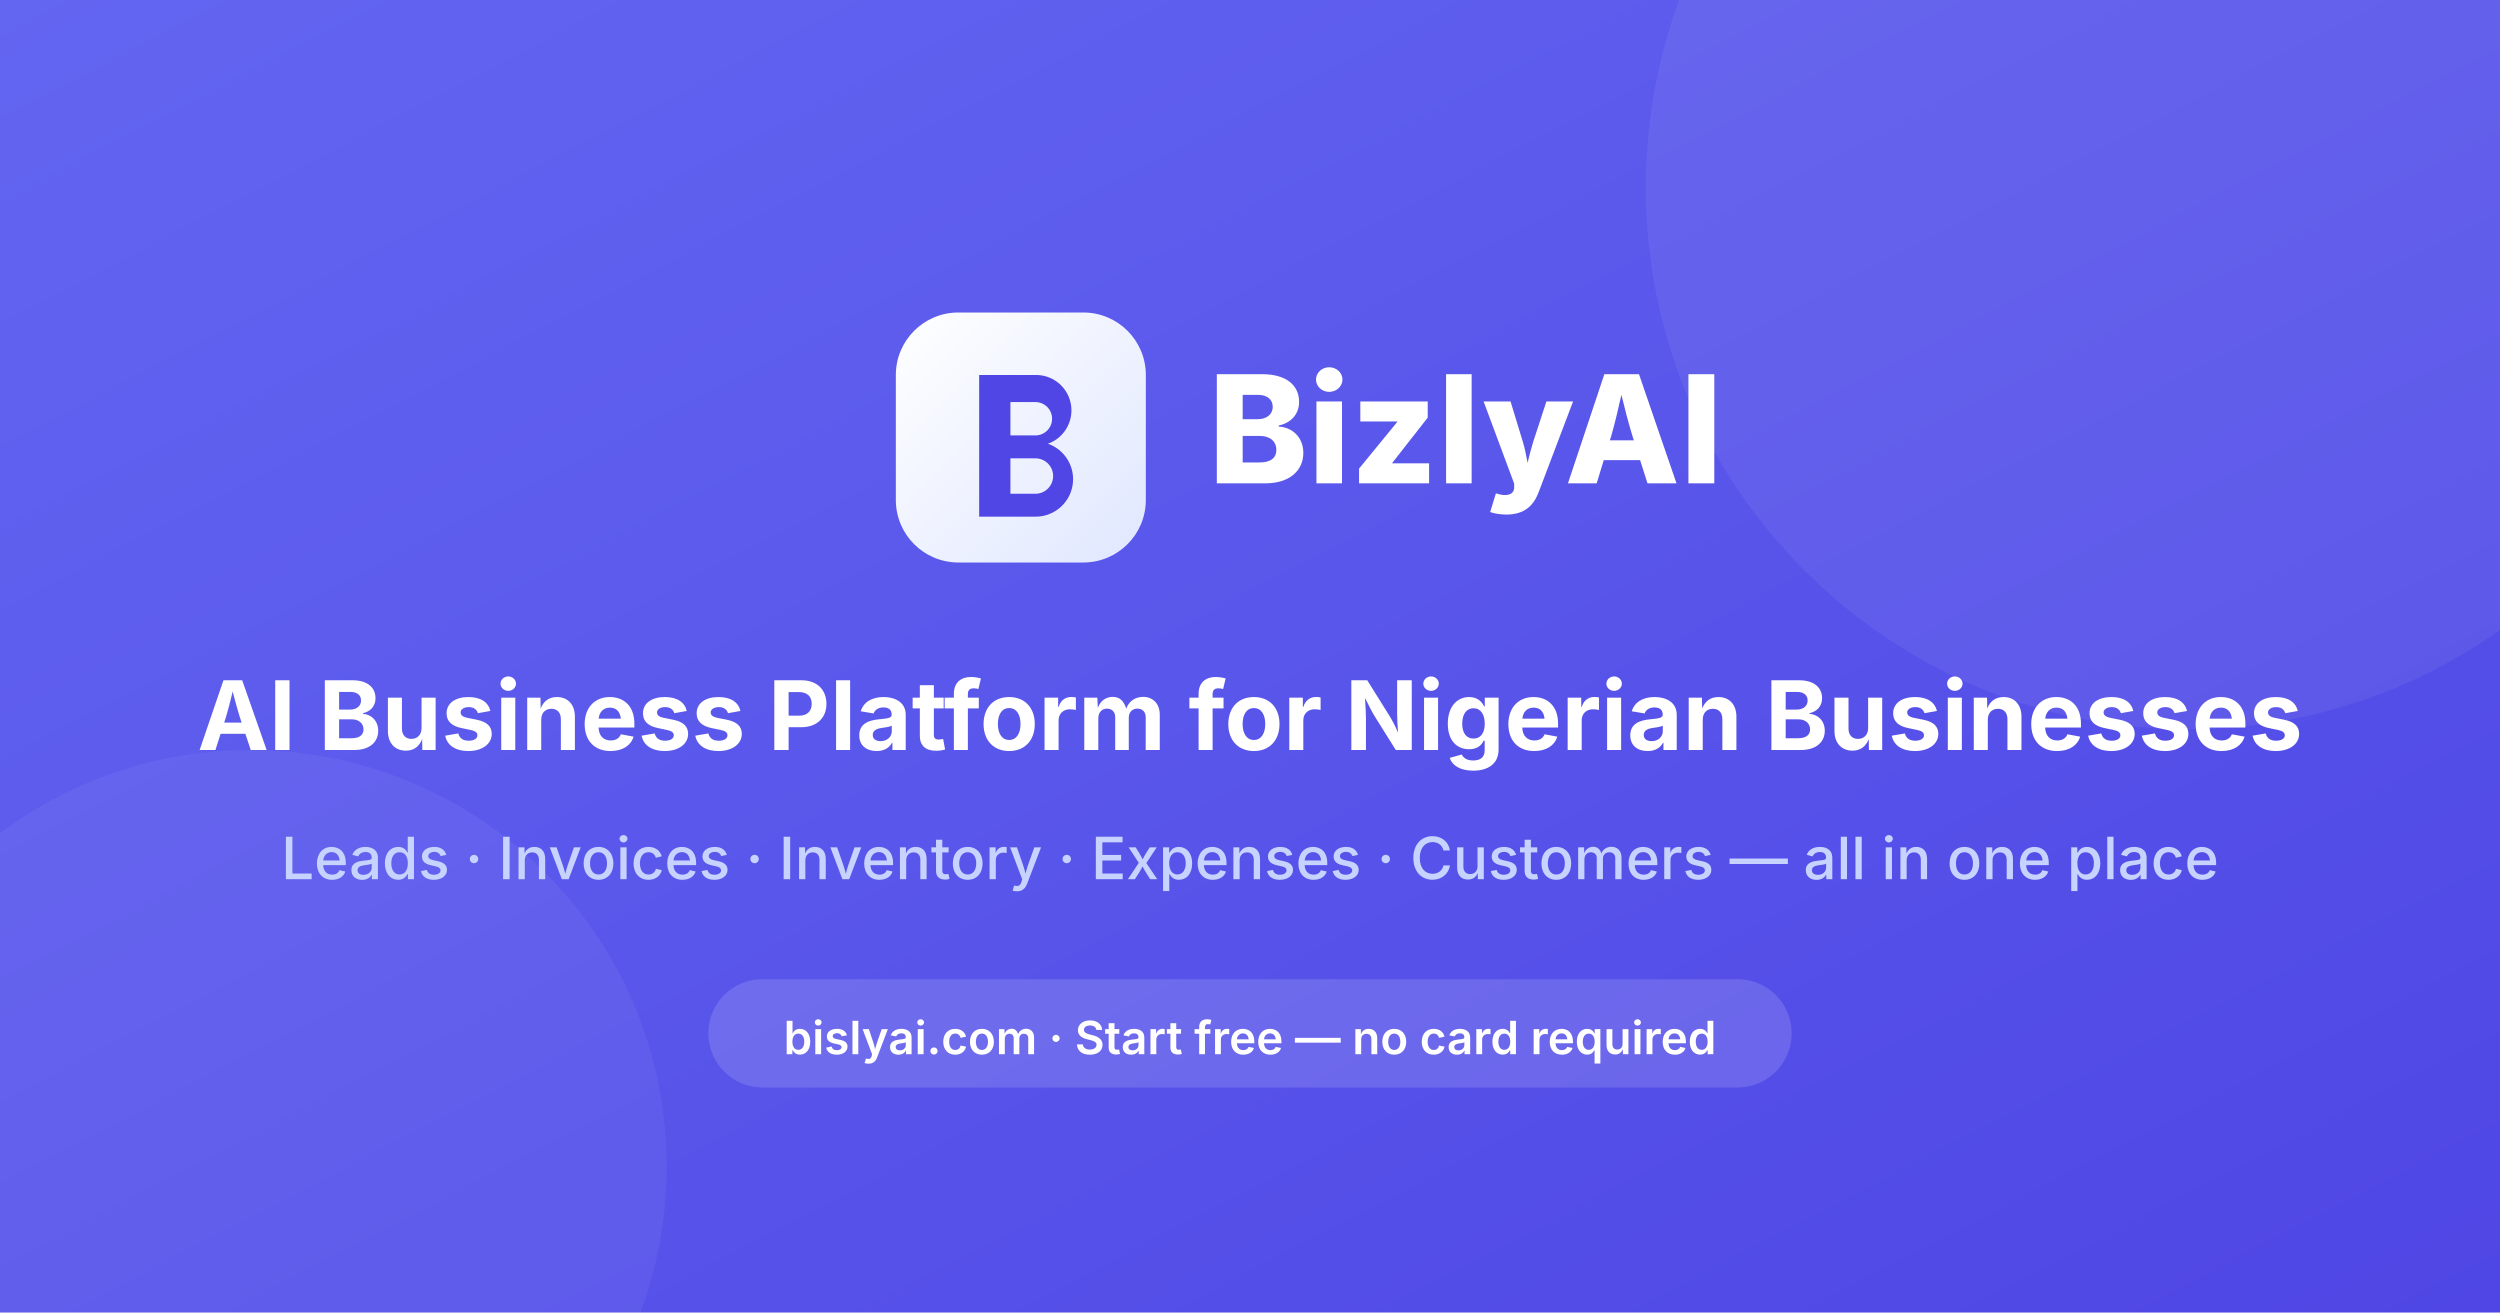
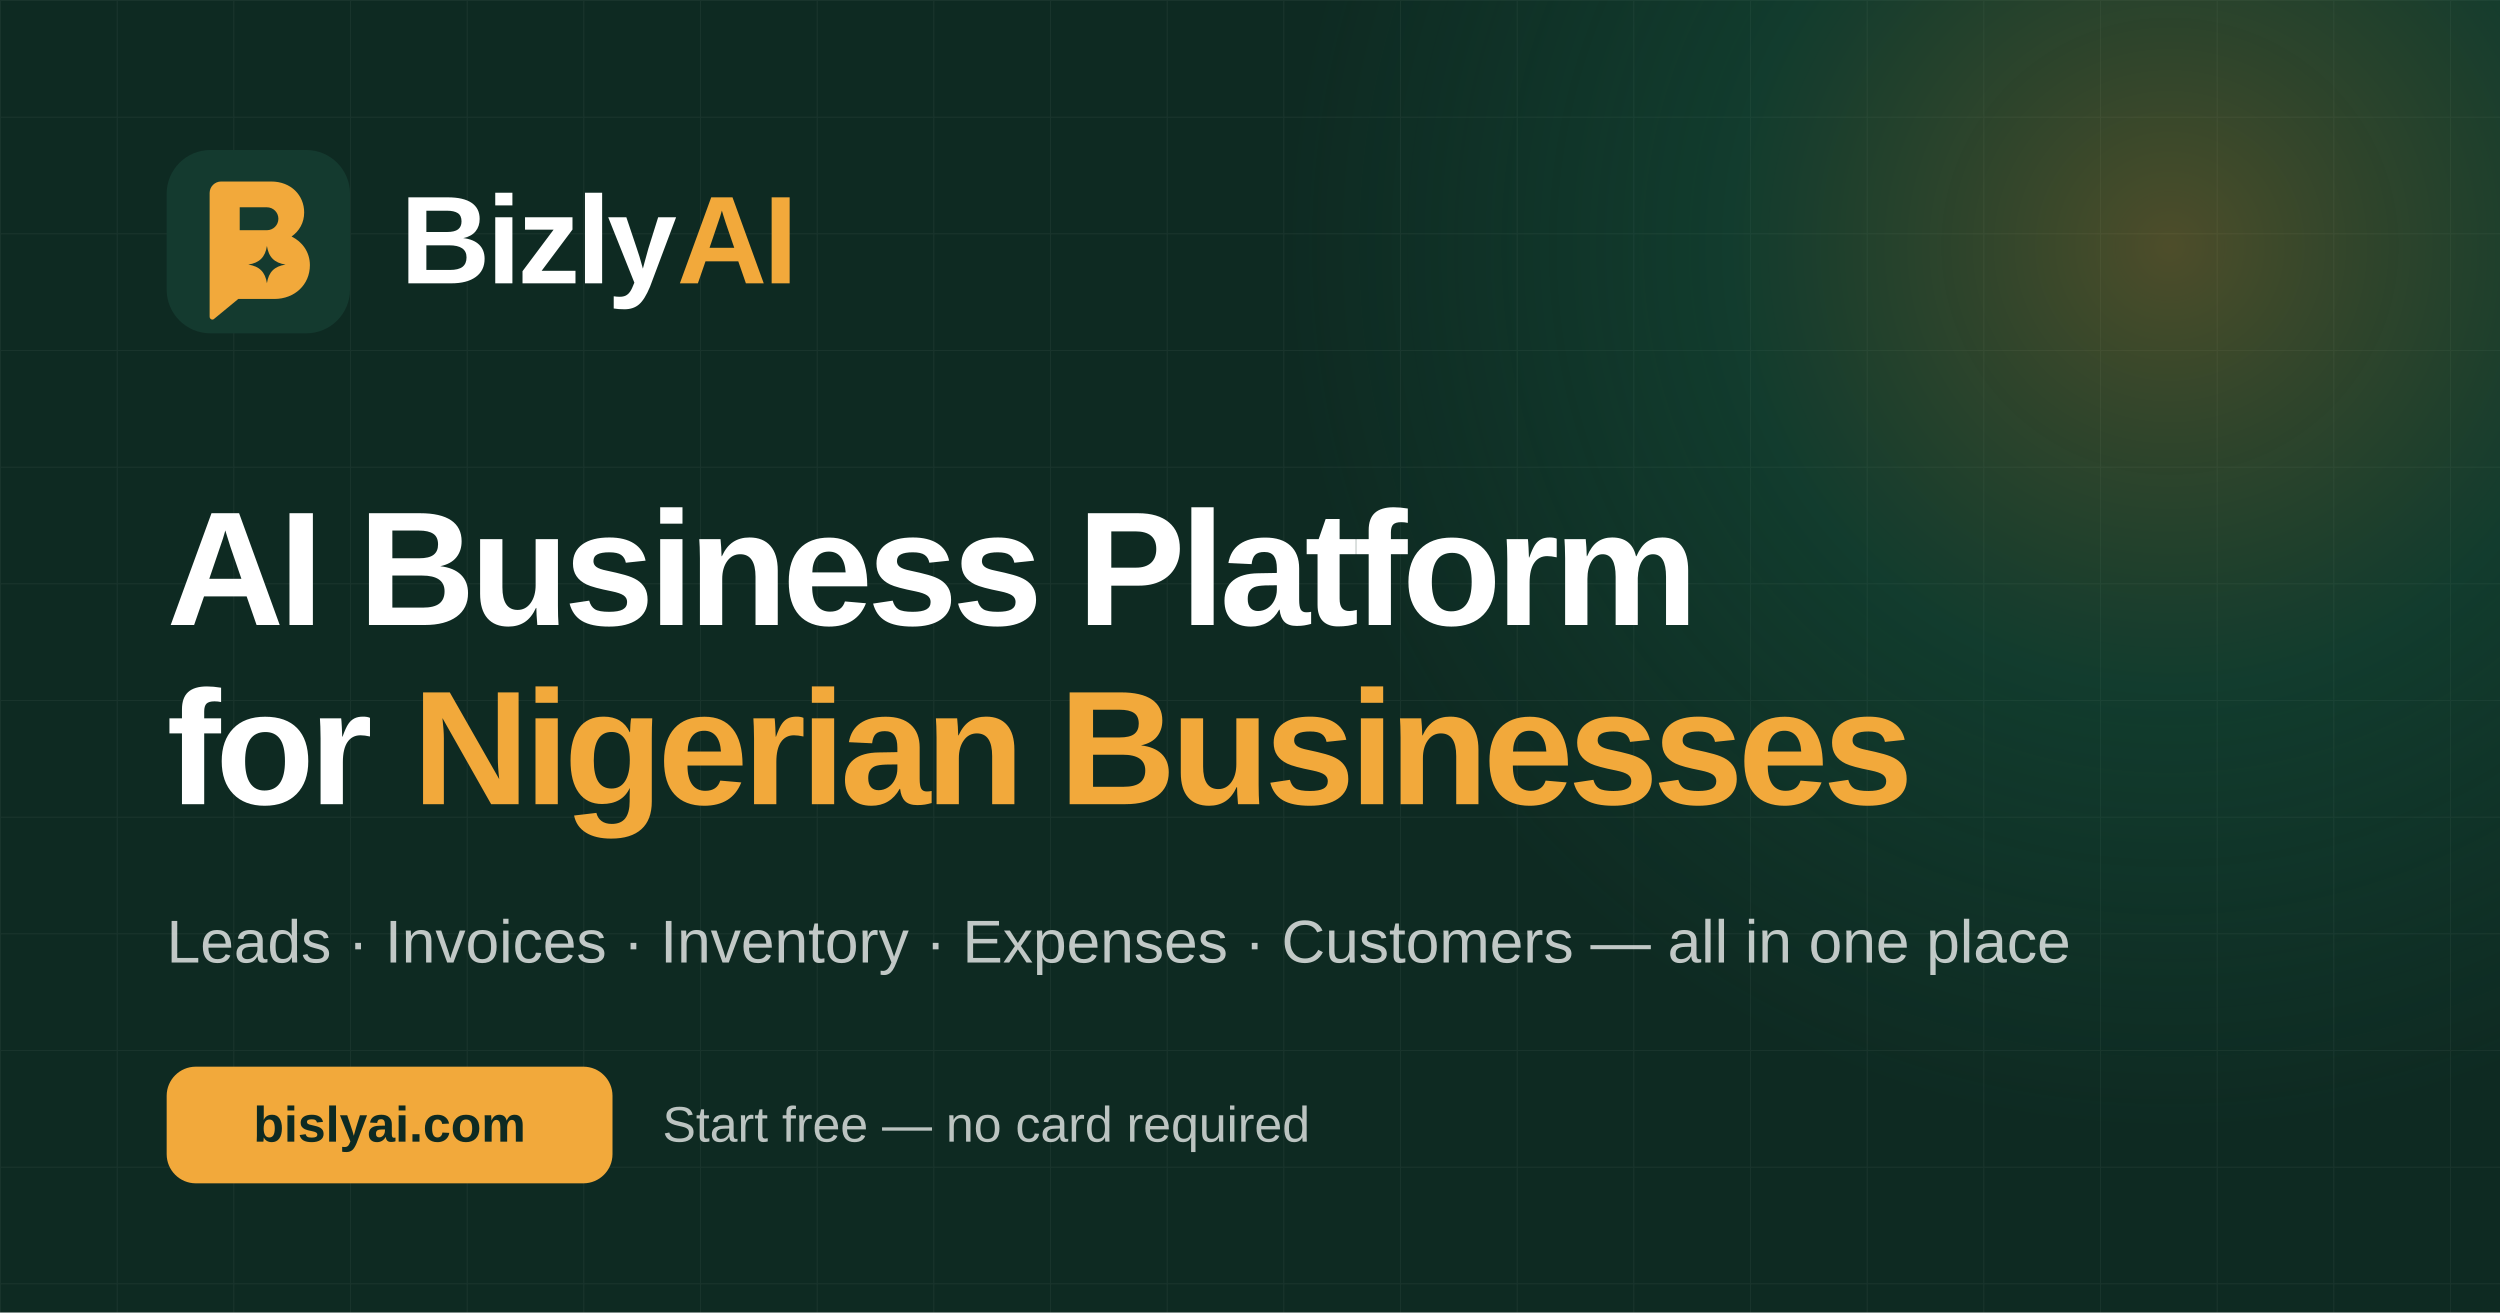
<svg xmlns="http://www.w3.org/2000/svg" width="1200" height="630" viewBox="0 0 1200 630">
  <defs>
-     <linearGradient id="bg" x1="0" y1="0" x2="1" y2="1">
-       <stop offset="0" stop-color="#6366f1" />
-       <stop offset="1" stop-color="#4f46e5" />
-     </linearGradient>
-     <linearGradient id="logo" x1="0" y1="0" x2="1" y2="1">
-       <stop offset="0" stop-color="#ffffff" />
-       <stop offset="1" stop-color="#e0e7ff" />
-     </linearGradient>
+     <pattern id="grid" width="56" height="56" patternUnits="userSpaceOnUse">
+       <path d="M56 0H0V56" fill="none" stroke="#ffffff" stroke-opacity="0.05" />
+     </pattern>
+     <radialGradient id="glow" cx="0.5" cy="0.5" r="0.5">
+       <stop offset="0" stop-color="#F2A93B" stop-opacity="0.28" />
+       <stop offset="0.5" stop-color="#1F7A55" stop-opacity="0.22" />
+       <stop offset="1" stop-color="#1F7A55" stop-opacity="0" />
+     </radialGradient>
  </defs>
-   <rect width="1200" height="630" fill="url(#bg)" />
-   <circle cx="1050" cy="90" r="260" fill="#ffffff" opacity="0.06" />
-   <circle cx="120" cy="560" r="200" fill="#ffffff" opacity="0.05" />
-   <g transform="translate(430 150)">
-     <rect width="120" height="120" rx="30" fill="url(#logo)" />
-     <path d="M40 30h28a17 17 0 0 1 5 33 18 18 0 0 1-6 35H40V30Zm15 13v16h12a8 8 0 0 0 0-16H55Zm0 27v17h12a8.5 8.5 0 0 0 0-17H55Z" fill="#4f46e5" />
-     <text x="150" y="82" font-family="Inter, Arial, sans-serif" font-size="72" font-weight="800" fill="#ffffff">BizlyAI</text>
+   <rect width="1200" height="630" fill="#0E2A22" />
+   <rect width="1200" height="630" fill="url(#grid)" />
+   <circle cx="1040" cy="120" r="420" fill="url(#glow)" />
+   <g transform="translate(80 72)">
+     <rect width="88" height="88" rx="21" fill="#143A2F" />
+     <path transform="scale(1.375)" fill="#F2A93B" fill-rule="evenodd" d="M19 11h17.5C43.4 11 48 15.8 48 21.8c0 3.6-1.7 6.5-4.4 8.4 3.7 1.8 6.4 5.4 6.4 10 0 6.8-5.3 11.8-12.4 11.8H25l-8.5 7c-.6.5-1.500 0-1.500-.8V15c0-2.2 1.800-4 4-4Zm6.500 9v8H35a4 4 0 0 0 0-8h-9.500Zm9.500 13.500c-.6 3.900-2.600 5.900-6.500 6.500 3.900.6 5.900 2.600 6.500 6.500.6-3.900 2.600-5.900 6.500-6.500-3.900-.6-5.900-2.600-6.500-6.500Z" />
+     <text x="112" y="64" font-family="'Bricolage Grotesque', Arial, sans-serif" font-size="60" font-weight="800" letter-spacing="-1.800" fill="#ffffff">Bizly<tspan fill="#F2A93B">AI</tspan>
+     </text>
  </g>
-   <text x="600" y="360" text-anchor="middle" font-family="Inter, Arial, sans-serif" font-size="46" font-weight="700" fill="#ffffff">AI Business Platform for Nigerian Businesses</text>
-   <text x="600" y="422" text-anchor="middle" font-family="Inter, Arial, sans-serif" font-size="28" font-weight="500" fill="#c7d2fe">Leads · Invoices · Inventory · Expenses · Customers — all in one place</text>
-   <g transform="translate(600 500)" font-family="Inter, Arial, sans-serif" font-size="22" font-weight="600" fill="#ffffff">
-     <rect x="-260" y="-30" width="520" height="52" rx="26" fill="#ffffff" opacity="0.14" />
-     <text x="0" y="6" text-anchor="middle">bislyai.com  ·  Start free — no card required</text>
+   <g font-family="'Bricolage Grotesque', Arial, sans-serif" font-size="78" font-weight="800" letter-spacing="-2.600" fill="#ffffff">
+     <text x="80" y="300">AI Business Platform</text>
+     <text x="80" y="386">for <tspan fill="#F2A93B">Nigerian Businesses</tspan>
+     </text>
+   </g>
+   <text x="80" y="462" font-family="'DM Sans', Arial, sans-serif" font-size="29" font-weight="500" fill="#ffffff" fill-opacity="0.74">Leads · Invoices · Inventory · Expenses · Customers — all in one place</text>
+   <g transform="translate(80 512)" font-family="'DM Sans', Arial, sans-serif" font-size="24" font-weight="700">
+     <rect width="214" height="56" rx="14" fill="#F2A93B" />
+     <text x="107" y="36" text-anchor="middle" fill="#0E2A22">bislyai.com</text>
+     <text x="238" y="36" fill="#ffffff" fill-opacity="0.72" font-weight="500">Start free — no card required</text>
  </g>
</svg>
